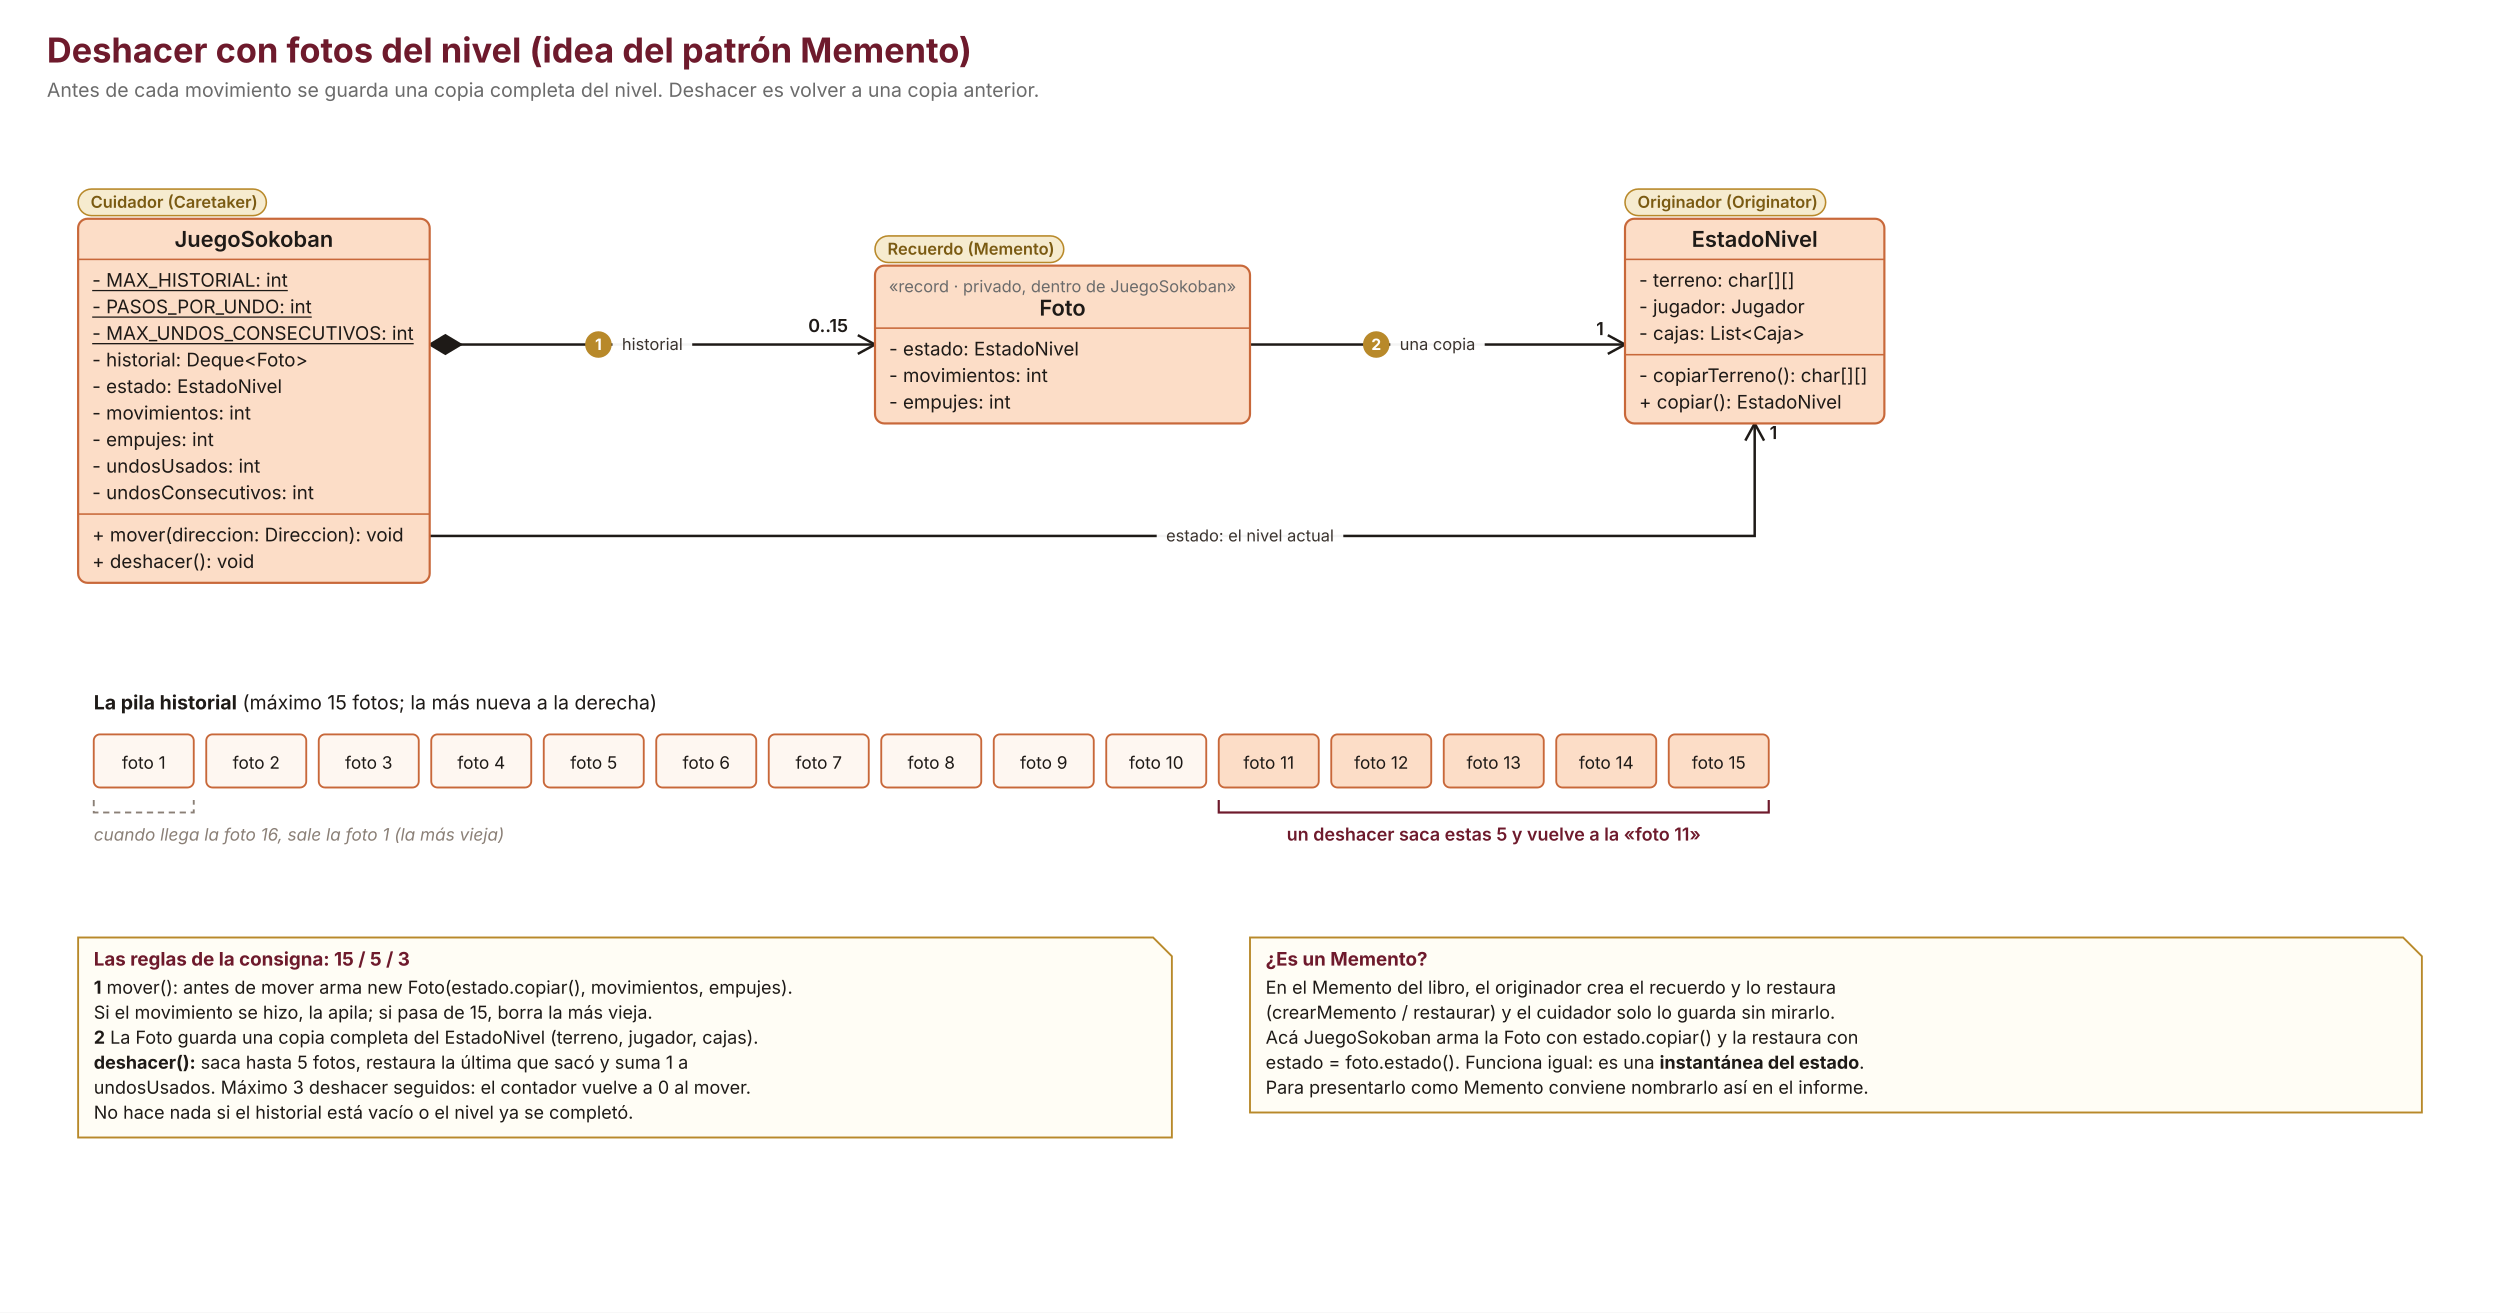
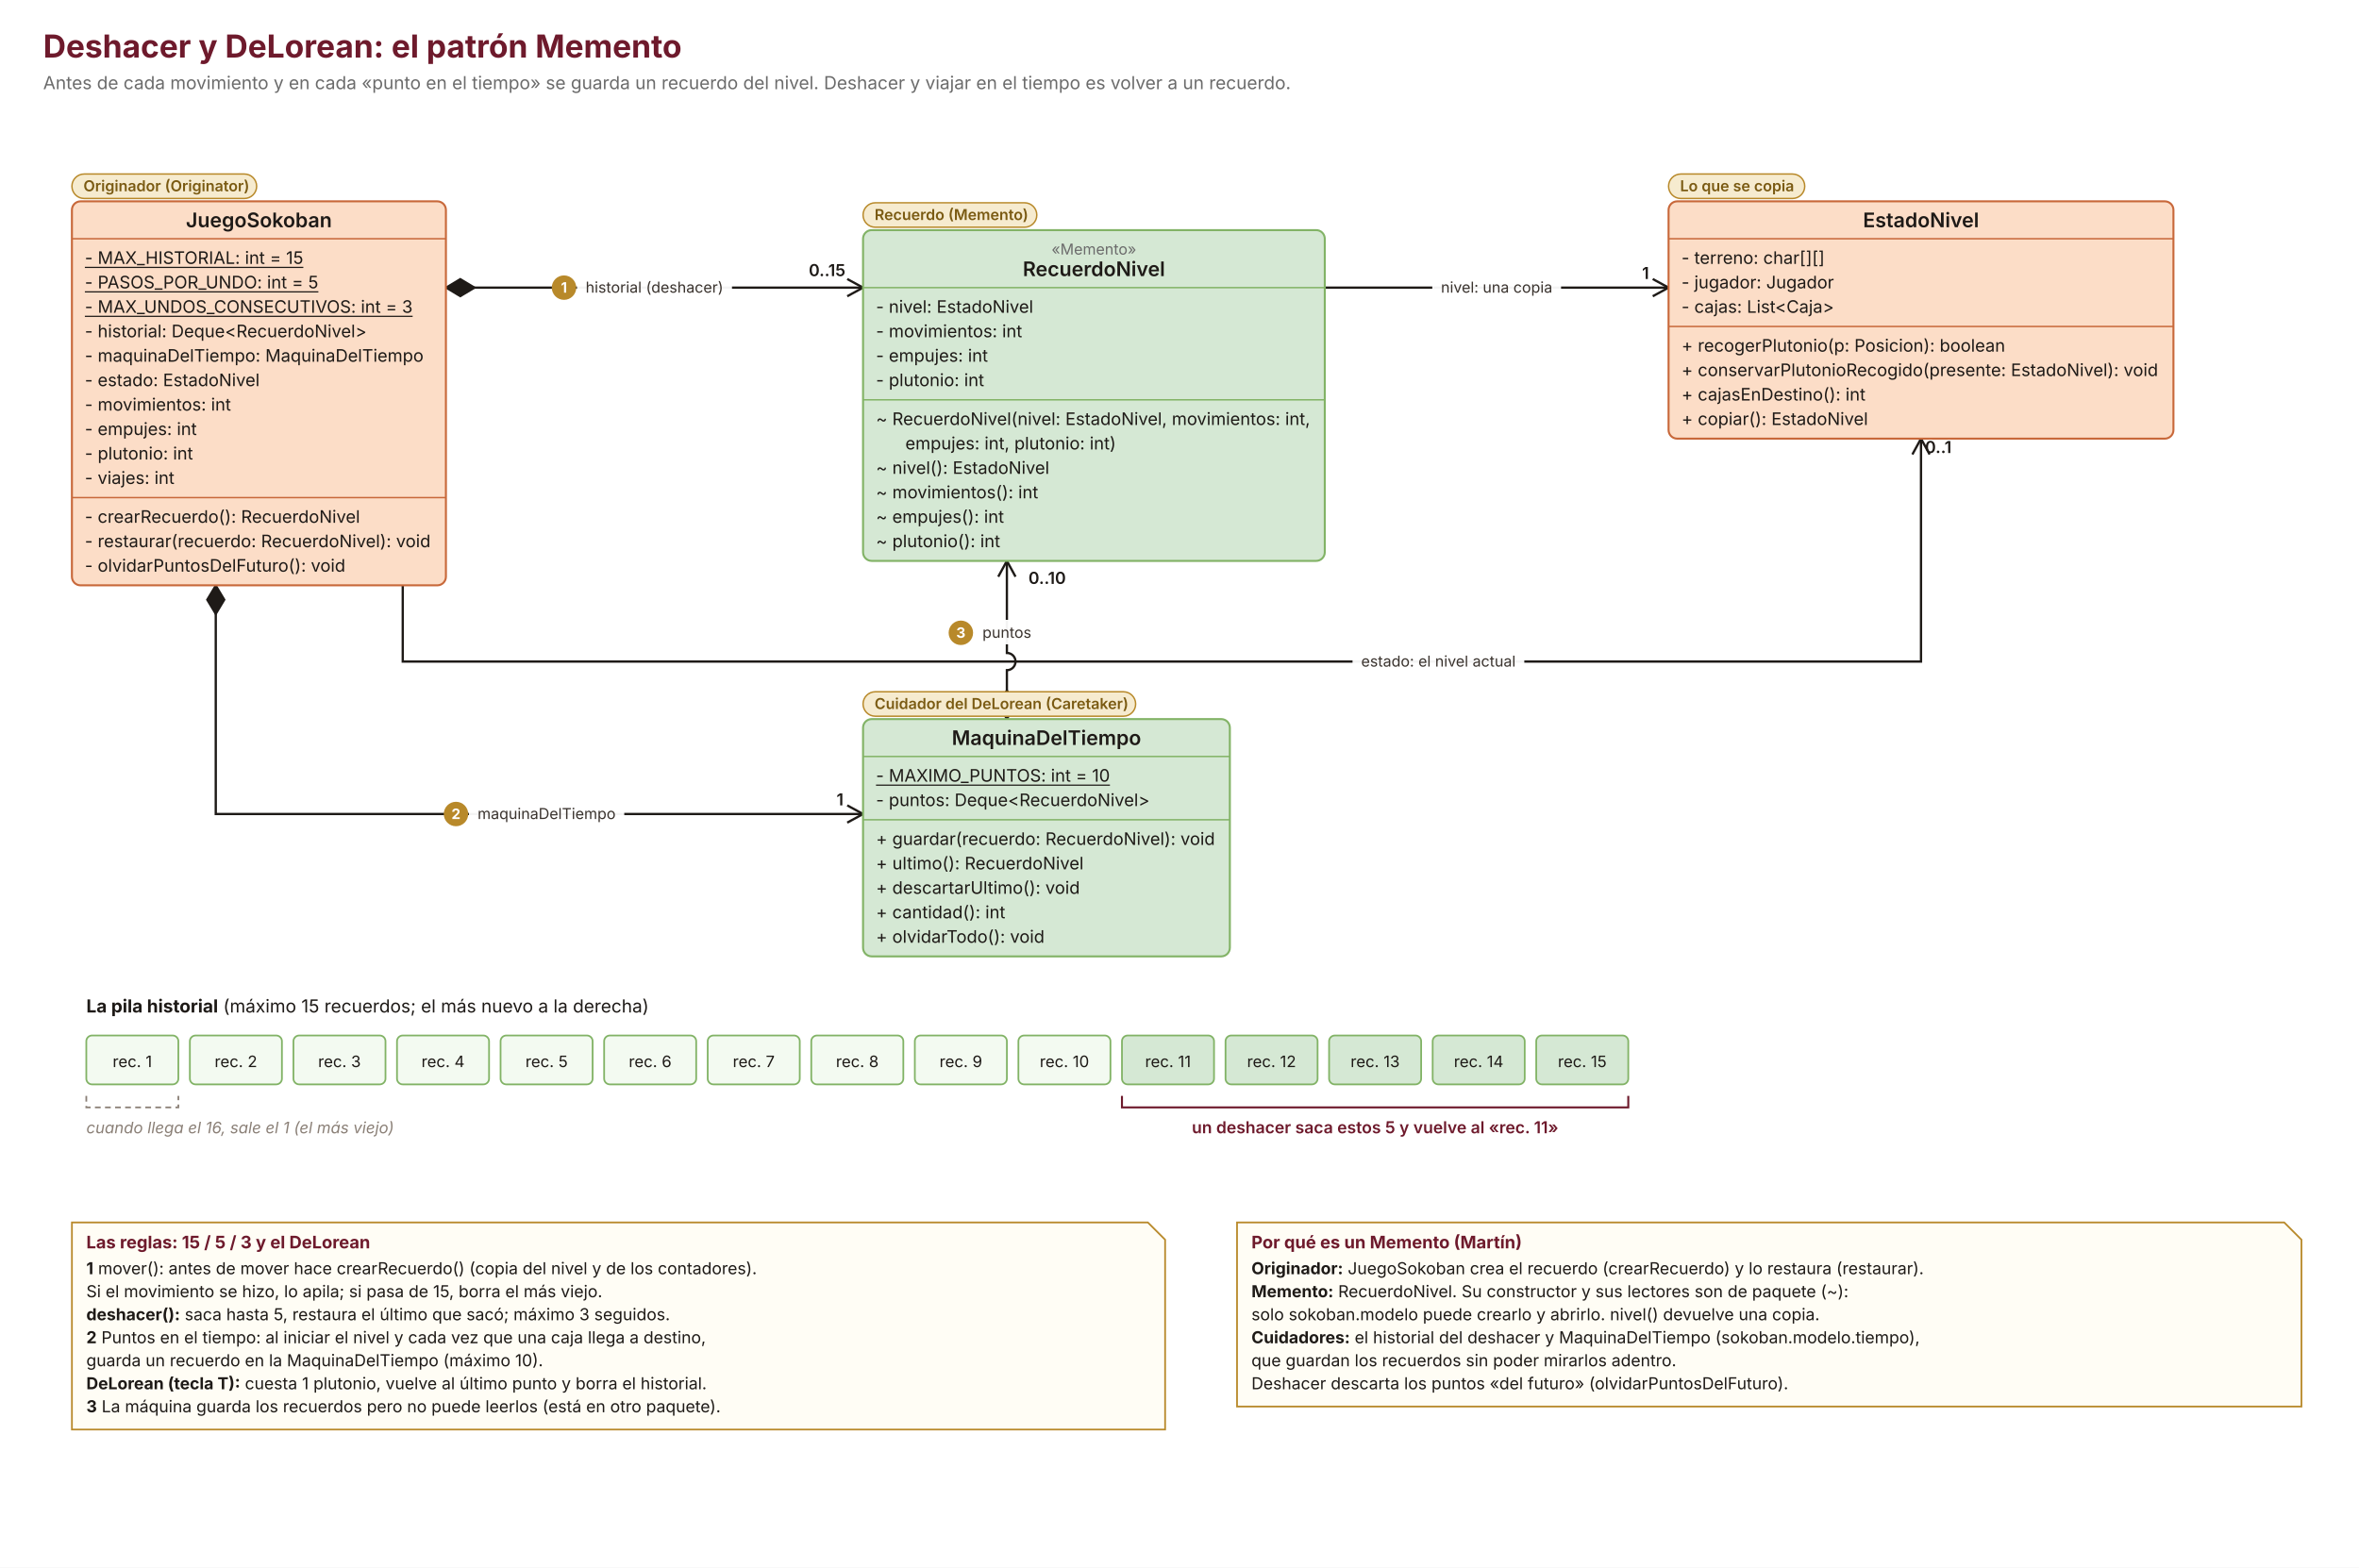
- <svg xmlns="http://www.w3.org/2000/svg" viewBox="0 0 1600 840" width="1600" height="840" font-family="Inter, Arial, sans-serif">
+ <svg xmlns="http://www.w3.org/2000/svg" viewBox="0 0 1640 1090" width="1640" height="1090" font-family="Inter, Arial, sans-serif">
  <style>text{white-space:pre}</style>
-   <rect width="1600" height="840" fill="#FFFFFF" />
-   <text x="30" y="40" font-size="22" font-weight="700" fill="#6E1A2C">Deshacer con fotos del nivel (idea del patrón Memento)</text>
-   <text x="30" y="62" font-size="12.5" fill="#6B6B6B">Antes de cada movimiento se guarda una copia completa del nivel. Deshacer es volver a una copia anterior.</text>
-   <path d="M 275.0 220.5 L 560.0 220.5" fill="none" stroke="#1E1A17" stroke-width="1.6" />
-   <polyline points="549.0,214.5 560.0,220.5 549.0,226.5" fill="none" stroke="#1E1A17" stroke-width="1.6" />
-   <polygon points="275.0,220.5 285.0,226.5 295.0,220.5 285.0,214.5" fill="#1E1A17" stroke="#1E1A17" stroke-width="1.4" />
-   <rect x="391.984" y="211.5" width="51.031" height="17" rx="4" fill="#FFFFFF" fill-opacity="0.95" />
-   <text x="417.5" y="224.0" font-size="10.5" text-anchor="middle" fill="#3A332E">historial</text>
-   <circle cx="382.984" cy="220.5" r="8.5" fill="#B8892A" />
-   <text x="382.984" y="224.0" font-size="10" font-weight="700" text-anchor="middle" fill="#FFFFFF">1</text>
-   <text x="530" y="212.5" font-size="11.5" font-weight="600" fill="#1E1A17" text-anchor="middle">0..15</text>
-   <path d="M 800.0 220.5 L 1040.0 220.5" fill="none" stroke="#1E1A17" stroke-width="1.6" />
-   <polyline points="1029.0,214.5 1040.0,220.5 1029.0,226.5" fill="none" stroke="#1E1A17" stroke-width="1.6" />
-   <rect x="889.797" y="211.5" width="60.406" height="17" rx="4" fill="#FFFFFF" fill-opacity="0.95" />
-   <text x="920.0" y="224.0" font-size="10.5" text-anchor="middle" fill="#3A332E">una copia</text>
-   <circle cx="880.797" cy="220.5" r="8.5" fill="#B8892A" />
-   <text x="880.797" y="224.0" font-size="10" font-weight="700" text-anchor="middle" fill="#FFFFFF">2</text>
-   <text x="1024" y="214.5" font-size="11.5" font-weight="600" fill="#1E1A17" text-anchor="middle">1</text>
-   <path d="M 275.0 343.0 L 1123.0 343.0 L 1123.0 271.0" fill="none" stroke="#1E1A17" stroke-width="1.6" />
-   <polyline points="1117.0,282.0 1123.0,271.0 1129.0,282.0" fill="none" stroke="#1E1A17" stroke-width="1.6" />
-   <rect x="740.289" y="334" width="119.422" height="17" rx="4" fill="#FFFFFF" fill-opacity="0.95" />
-   <text x="800" y="346.5" font-size="10.5" text-anchor="middle" fill="#3A332E">estado: el nivel actual</text>
-   <text x="1135.0" y="281" font-size="11.5" font-weight="600" fill="#1E1A17" text-anchor="middle">1</text>
+   <rect width="1640" height="1090" fill="#FFFFFF" />
+   <text x="30" y="40" font-size="22" font-weight="700" fill="#6E1A2C">Deshacer y DeLorean: el patrón Memento</text>
+   <text x="30" y="62" font-size="12.5" fill="#6B6B6B">Antes de cada movimiento y en cada «punto en el tiempo» se guarda un recuerdo del nivel. Deshacer y viajar en el tiempo es volver a un recuerdo.</text>
+   <path d="M 310.0 200.0 L 600.0 200.0" fill="none" stroke="#1E1A17" stroke-width="1.6" />
+   <polyline points="589.0,194.0 600.0,200.0 589.0,206.0" fill="none" stroke="#1E1A17" stroke-width="1.6" />
+   <polygon points="310.0,200.0 320.0,206.0 330.0,200.0 320.0,194.0" fill="#1E1A17" stroke="#1E1A17" stroke-width="1.4" />
+   <rect x="401.109" y="191.0" width="107.781" height="17" rx="4" fill="#FFFFFF" fill-opacity="0.95" />
+   <text x="455.0" y="203.5" font-size="10.5" text-anchor="middle" fill="#3A332E">historial (deshacer)</text>
+   <circle cx="392.109" cy="200.0" r="8.5" fill="#B8892A" />
+   <text x="392.109" y="203.5" font-size="10" font-weight="700" text-anchor="middle" fill="#FFFFFF">1</text>
+   <text x="575" y="192" font-size="11.5" font-weight="600" fill="#1E1A17" text-anchor="middle">0..15</text>
+   <path d="M 150.0 407.0 L 150.0 566.0 L 600.0 566.0" fill="none" stroke="#1E1A17" stroke-width="1.6" />
+   <polyline points="589.0,560.0 600.0,566.0 589.0,572.0" fill="none" stroke="#1E1A17" stroke-width="1.6" />
+   <polygon points="150.0,407.0 144.0,417.0 150.0,427.0 156.0,417.0" fill="#1E1A17" stroke="#1E1A17" stroke-width="1.4" />
+   <rect x="326.008" y="557.0" width="107.984" height="17" rx="4" fill="#FFFFFF" fill-opacity="0.95" />
+   <text x="380" y="569.5" font-size="10.5" text-anchor="middle" fill="#3A332E">maquinaDelTiempo</text>
+   <circle cx="317.008" cy="566.0" r="8.5" fill="#B8892A" />
+   <text x="317.008" y="569.5" font-size="10" font-weight="700" text-anchor="middle" fill="#FFFFFF">2</text>
+   <text x="584" y="560.0" font-size="11.5" font-weight="600" fill="#1E1A17" text-anchor="middle">1</text>
+   <path d="M 700.0 500.0 L 700.0 466.0 A 6 6 0 0 0 700.0 454.0 L 700.0 390.0" fill="none" stroke="#1E1A17" stroke-width="1.6" />
+   <polyline points="694.0,401.0 700.0,390.0 706.0,401.0" fill="none" stroke="#1E1A17" stroke-width="1.6" />
+   <polygon points="700.0,500.0 706.0,490.0 700.0,480.0 694.0,490.0" fill="#FFFFFF" stroke="#1E1A17" stroke-width="1.4" />
+   <rect x="677.0" y="431" width="46.0" height="17" rx="4" fill="#FFFFFF" fill-opacity="0.95" />
+   <text x="700" y="443.5" font-size="10.5" text-anchor="middle" fill="#3A332E">puntos</text>
+   <circle cx="668.0" cy="440" r="8.5" fill="#B8892A" />
+   <text x="668.0" y="443.5" font-size="10" font-weight="700" text-anchor="middle" fill="#FFFFFF">3</text>
+   <text x="728" y="406" font-size="11.5" font-weight="600" fill="#1E1A17" text-anchor="middle">0..10</text>
+   <path d="M 921.0 200.0 L 1160.0 200.0" fill="none" stroke="#1E1A17" stroke-width="1.6" />
+   <polyline points="1149.0,194.0 1160.0,200.0 1149.0,206.0" fill="none" stroke="#1E1A17" stroke-width="1.6" />
+   <rect x="995.742" y="191.0" width="89.516" height="17" rx="4" fill="#FFFFFF" fill-opacity="0.95" />
+   <text x="1040.5" y="203.5" font-size="10.5" text-anchor="middle" fill="#3A332E">nivel: una copia</text>
+   <text x="1144" y="194.0" font-size="11.5" font-weight="600" fill="#1E1A17" text-anchor="middle">1</text>
+   <path d="M 280.0 407.0 L 280.0 460.0 L 1335.5 460.0 L 1335.5 305.0" fill="none" stroke="#1E1A17" stroke-width="1.6" />
+   <polyline points="1329.5,316.0 1335.5,305.0 1341.5,316.0" fill="none" stroke="#1E1A17" stroke-width="1.6" />
+   <rect x="940.289" y="451" width="119.422" height="17" rx="4" fill="#FFFFFF" fill-opacity="0.95" />
+   <text x="1000" y="463.5" font-size="10.5" text-anchor="middle" fill="#3A332E">estado: el nivel actual</text>
+   <text x="1347.5" y="315" font-size="11.5" font-weight="600" fill="#1E1A17" text-anchor="middle">0..1</text>
  <g class="caja" id="JuegoSokoban">
-     <rect x="50" y="121" width="120.469" height="17" rx="8.5" fill="#F6EBCF" stroke="#B8892A" stroke-width="1" />
-     <text x="58" y="133" font-size="10.5" font-weight="600" fill="#7A5A12">Cuidador (Caretaker)</text>
-     <rect x="50" y="140" width="225" height="233" rx="6" fill="#FCDDC7" stroke="#C8683A" stroke-width="1.4" />
-     <text x="162.5" y="158" text-anchor="middle" font-size="14" font-weight="600" fill="#1E1A17">JuegoSokoban</text>
-     <line x1="50" y1="166" x2="275" y2="166" stroke="#C8683A" stroke-width="1" />
-     <text x="59.0" y="183.5" font-size="12" fill="#1E1A17" text-decoration="underline">- MAX_HISTORIAL: int</text>
-     <text x="59.0" y="200.5" font-size="12" fill="#1E1A17" text-decoration="underline">- PASOS_POR_UNDO: int</text>
-     <text x="59.0" y="217.5" font-size="12" fill="#1E1A17" text-decoration="underline">- MAX_UNDOS_CONSECUTIVOS: int</text>
-     <text x="59.0" y="234.5" font-size="12" fill="#1E1A17">- historial: Deque&lt;Foto&gt;</text>
-     <text x="59.0" y="251.5" font-size="12" fill="#1E1A17">- estado: EstadoNivel</text>
-     <text x="59.0" y="268.5" font-size="12" fill="#1E1A17">- movimientos: int</text>
-     <text x="59.0" y="285.5" font-size="12" fill="#1E1A17">- empujes: int</text>
-     <text x="59.0" y="302.5" font-size="12" fill="#1E1A17">- undosUsados: int</text>
-     <text x="59.0" y="319.5" font-size="12" fill="#1E1A17">- undosConsecutivos: int</text>
-     <line x1="50" y1="329" x2="275" y2="329" stroke="#C8683A" stroke-width="1" />
-     <text x="59.0" y="346.5" font-size="12" fill="#1E1A17">+ mover(direccion: Direccion): void</text>
-     <text x="59.0" y="363.5" font-size="12" fill="#1E1A17">+ deshacer(): void</text>
+     <rect x="50" y="121" width="128.422" height="17" rx="8.5" fill="#F6EBCF" stroke="#B8892A" stroke-width="1" />
+     <text x="58" y="133" font-size="10.5" font-weight="600" fill="#7A5A12">Originador (Originator)</text>
+     <rect x="50" y="140" width="260" height="267" rx="6" fill="#FCDDC7" stroke="#C8683A" stroke-width="1.4" />
+     <text x="180.0" y="158" text-anchor="middle" font-size="14" font-weight="600" fill="#1E1A17">JuegoSokoban</text>
+     <line x1="50" y1="166" x2="310" y2="166" stroke="#C8683A" stroke-width="1" />
+     <text x="59.0" y="183.5" font-size="12" fill="#1E1A17" text-decoration="underline">- MAX_HISTORIAL: int = 15</text>
+     <text x="59.0" y="200.5" font-size="12" fill="#1E1A17" text-decoration="underline">- PASOS_POR_UNDO: int = 5</text>
+     <text x="59.0" y="217.5" font-size="12" fill="#1E1A17" text-decoration="underline">- MAX_UNDOS_CONSECUTIVOS: int = 3</text>
+     <text x="59.0" y="234.5" font-size="12" fill="#1E1A17">- historial: Deque&lt;RecuerdoNivel&gt;</text>
+     <text x="59.0" y="251.5" font-size="12" fill="#1E1A17">- maquinaDelTiempo: MaquinaDelTiempo</text>
+     <text x="59.0" y="268.5" font-size="12" fill="#1E1A17">- estado: EstadoNivel</text>
+     <text x="59.0" y="285.5" font-size="12" fill="#1E1A17">- movimientos: int</text>
+     <text x="59.0" y="302.5" font-size="12" fill="#1E1A17">- empujes: int</text>
+     <text x="59.0" y="319.5" font-size="12" fill="#1E1A17">- plutonio: int</text>
+     <text x="59.0" y="336.5" font-size="12" fill="#1E1A17">- viajes: int</text>
+     <line x1="50" y1="346" x2="310" y2="346" stroke="#C8683A" stroke-width="1" />
+     <text x="59.0" y="363.5" font-size="12" fill="#1E1A17">- crearRecuerdo(): RecuerdoNivel</text>
+     <text x="59.0" y="380.5" font-size="12" fill="#1E1A17">- restaurar(recuerdo: RecuerdoNivel): void</text>
+     <text x="59.0" y="397.5" font-size="12" fill="#1E1A17">- olvidarPuntosDelFuturo(): void</text>
  </g>
-   <g class="caja" id="Foto">
-     <rect x="560" y="151" width="120.797" height="17" rx="8.5" fill="#F6EBCF" stroke="#B8892A" stroke-width="1" />
-     <text x="568" y="163" font-size="10.5" font-weight="600" fill="#7A5A12">Recuerdo (Memento)</text>
-     <rect x="560" y="170" width="240" height="101" rx="6" fill="#FCDDC7" stroke="#C8683A" stroke-width="1.4" />
-     <text x="680.0" y="187" text-anchor="middle" font-size="10.5" fill="#6B6B6B">«record · privado, dentro de JuegoSokoban»</text>
-     <text x="680.0" y="202" text-anchor="middle" font-size="14" font-weight="600" fill="#1E1A17">Foto</text>
-     <line x1="560" y1="210" x2="800" y2="210" stroke="#C8683A" stroke-width="1" />
-     <text x="569.0" y="227.5" font-size="12" fill="#1E1A17">- estado: EstadoNivel</text>
-     <text x="569.0" y="244.5" font-size="12" fill="#1E1A17">- movimientos: int</text>
-     <text x="569.0" y="261.5" font-size="12" fill="#1E1A17">- empujes: int</text>
+   <g class="caja" id="RecuerdoNivel">
+     <rect x="600" y="141" width="120.797" height="17" rx="8.5" fill="#F6EBCF" stroke="#B8892A" stroke-width="1" />
+     <text x="608" y="153" font-size="10.5" font-weight="600" fill="#7A5A12">Recuerdo (Memento)</text>
+     <rect x="600" y="160" width="321" height="230" rx="6" fill="#D5E8D4" stroke="#82B366" stroke-width="1.4" />
+     <text x="760.5" y="177" text-anchor="middle" font-size="10.5" fill="#6B6B6B">«Memento»</text>
+     <text x="760.5" y="192" text-anchor="middle" font-size="14" font-weight="600" fill="#1E1A17">RecuerdoNivel</text>
+     <line x1="600" y1="200" x2="921" y2="200" stroke="#82B366" stroke-width="1" />
+     <text x="609.0" y="217.5" font-size="12" fill="#1E1A17">- nivel: EstadoNivel</text>
+     <text x="609.0" y="234.5" font-size="12" fill="#1E1A17">- movimientos: int</text>
+     <text x="609.0" y="251.5" font-size="12" fill="#1E1A17">- empujes: int</text>
+     <text x="609.0" y="268.5" font-size="12" fill="#1E1A17">- plutonio: int</text>
+     <line x1="600" y1="278" x2="921" y2="278" stroke="#82B366" stroke-width="1" />
+     <text x="609.0" y="295.5" font-size="12" fill="#1E1A17">~ RecuerdoNivel(nivel: EstadoNivel, movimientos: int,</text>
+     <text x="629.4" y="312.5" font-size="12" fill="#1E1A17">empujes: int, plutonio: int)</text>
+     <text x="609.0" y="329.5" font-size="12" fill="#1E1A17">~ nivel(): EstadoNivel</text>
+     <text x="609.0" y="346.5" font-size="12" fill="#1E1A17">~ movimientos(): int</text>
+     <text x="609.0" y="363.5" font-size="12" fill="#1E1A17">~ empujes(): int</text>
+     <text x="609.0" y="380.5" font-size="12" fill="#1E1A17">~ plutonio(): int</text>
+   </g>
+   <g class="caja" id="MaquinaDelTiempo">
+     <rect x="600" y="481" width="189.516" height="17" rx="8.5" fill="#F6EBCF" stroke="#B8892A" stroke-width="1" />
+     <text x="608" y="493" font-size="10.5" font-weight="600" fill="#7A5A12">Cuidador del DeLorean (Caretaker)</text>
+     <rect x="600" y="500" width="255" height="165" rx="6" fill="#D5E8D4" stroke="#82B366" stroke-width="1.4" />
+     <text x="727.5" y="518" text-anchor="middle" font-size="14" font-weight="600" fill="#1E1A17">MaquinaDelTiempo</text>
+     <line x1="600" y1="526" x2="855" y2="526" stroke="#82B366" stroke-width="1" />
+     <text x="609.0" y="543.5" font-size="12" fill="#1E1A17" text-decoration="underline">- MAXIMO_PUNTOS: int = 10</text>
+     <text x="609.0" y="560.5" font-size="12" fill="#1E1A17">- puntos: Deque&lt;RecuerdoNivel&gt;</text>
+     <line x1="600" y1="570" x2="855" y2="570" stroke="#82B366" stroke-width="1" />
+     <text x="609.0" y="587.5" font-size="12" fill="#1E1A17">+ guardar(recuerdo: RecuerdoNivel): void</text>
+     <text x="609.0" y="604.5" font-size="12" fill="#1E1A17">+ ultimo(): RecuerdoNivel</text>
+     <text x="609.0" y="621.5" font-size="12" fill="#1E1A17">+ descartarUltimo(): void</text>
+     <text x="609.0" y="638.5" font-size="12" fill="#1E1A17">+ cantidad(): int</text>
+     <text x="609.0" y="655.5" font-size="12" fill="#1E1A17">+ olvidarTodo(): void</text>
  </g>
  <g class="caja" id="EstadoNivel">
-     <rect x="1040" y="121" width="128.422" height="17" rx="8.5" fill="#F6EBCF" stroke="#B8892A" stroke-width="1" />
-     <text x="1048" y="133" font-size="10.5" font-weight="600" fill="#7A5A12">Originador (Originator)</text>
-     <rect x="1040" y="140" width="166" height="131" rx="6" fill="#FCDDC7" stroke="#C8683A" stroke-width="1.4" />
-     <text x="1123.0" y="158" text-anchor="middle" font-size="14" font-weight="600" fill="#1E1A17">EstadoNivel</text>
-     <line x1="1040" y1="166" x2="1206" y2="166" stroke="#C8683A" stroke-width="1" />
-     <text x="1049.0" y="183.5" font-size="12" fill="#1E1A17">- terreno: char[][]</text>
-     <text x="1049.0" y="200.5" font-size="12" fill="#1E1A17">- jugador: Jugador</text>
-     <text x="1049.0" y="217.5" font-size="12" fill="#1E1A17">- cajas: List&lt;Caja&gt;</text>
-     <line x1="1040" y1="227" x2="1206" y2="227" stroke="#C8683A" stroke-width="1" />
-     <text x="1049.0" y="244.5" font-size="12" fill="#1E1A17">- copiarTerreno(): char[][]</text>
-     <text x="1049.0" y="261.5" font-size="12" fill="#1E1A17">+ copiar(): EstadoNivel</text>
+     <rect x="1160" y="121" width="94.672" height="17" rx="8.5" fill="#F6EBCF" stroke="#B8892A" stroke-width="1" />
+     <text x="1168" y="133" font-size="10.5" font-weight="600" fill="#7A5A12">Lo que se copia</text>
+     <rect x="1160" y="140" width="351" height="165" rx="6" fill="#FCDDC7" stroke="#C8683A" stroke-width="1.4" />
+     <text x="1335.5" y="158" text-anchor="middle" font-size="14" font-weight="600" fill="#1E1A17">EstadoNivel</text>
+     <line x1="1160" y1="166" x2="1511" y2="166" stroke="#C8683A" stroke-width="1" />
+     <text x="1169.0" y="183.5" font-size="12" fill="#1E1A17">- terreno: char[][]</text>
+     <text x="1169.0" y="200.5" font-size="12" fill="#1E1A17">- jugador: Jugador</text>
+     <text x="1169.0" y="217.5" font-size="12" fill="#1E1A17">- cajas: List&lt;Caja&gt;</text>
+     <line x1="1160" y1="227" x2="1511" y2="227" stroke="#C8683A" stroke-width="1" />
+     <text x="1169.0" y="244.5" font-size="12" fill="#1E1A17">+ recogerPlutonio(p: Posicion): boolean</text>
+     <text x="1169.0" y="261.5" font-size="12" fill="#1E1A17">+ conservarPlutonioRecogido(presente: EstadoNivel): void</text>
+     <text x="1169.0" y="278.5" font-size="12" fill="#1E1A17">+ cajasEnDestino(): int</text>
+     <text x="1169.0" y="295.5" font-size="12" fill="#1E1A17">+ copiar(): EstadoNivel</text>
  </g>
-   <text x="60" y="454" font-size="12.5" font-weight="400" fill="#1E1A17" text-anchor="start">
-     <tspan font-weight="700">La pila historial</tspan> (máximo 15 fotos; la más nueva a la derecha)</text>
-   <rect x="60" y="470" width="64" height="34" rx="4" fill="#FEF7F1" stroke="#C8683A" stroke-width="1.2" />
-   <text x="92.0" y="492" font-size="11" font-weight="400" fill="#1E1A17" text-anchor="middle">foto 1</text>
-   <rect x="132" y="470" width="64" height="34" rx="4" fill="#FEF7F1" stroke="#C8683A" stroke-width="1.2" />
-   <text x="164.0" y="492" font-size="11" font-weight="400" fill="#1E1A17" text-anchor="middle">foto 2</text>
-   <rect x="204" y="470" width="64" height="34" rx="4" fill="#FEF7F1" stroke="#C8683A" stroke-width="1.2" />
-   <text x="236.0" y="492" font-size="11" font-weight="400" fill="#1E1A17" text-anchor="middle">foto 3</text>
-   <rect x="276" y="470" width="64" height="34" rx="4" fill="#FEF7F1" stroke="#C8683A" stroke-width="1.2" />
-   <text x="308.0" y="492" font-size="11" font-weight="400" fill="#1E1A17" text-anchor="middle">foto 4</text>
-   <rect x="348" y="470" width="64" height="34" rx="4" fill="#FEF7F1" stroke="#C8683A" stroke-width="1.2" />
-   <text x="380.0" y="492" font-size="11" font-weight="400" fill="#1E1A17" text-anchor="middle">foto 5</text>
-   <rect x="420" y="470" width="64" height="34" rx="4" fill="#FEF7F1" stroke="#C8683A" stroke-width="1.2" />
-   <text x="452.0" y="492" font-size="11" font-weight="400" fill="#1E1A17" text-anchor="middle">foto 6</text>
-   <rect x="492" y="470" width="64" height="34" rx="4" fill="#FEF7F1" stroke="#C8683A" stroke-width="1.2" />
-   <text x="524.0" y="492" font-size="11" font-weight="400" fill="#1E1A17" text-anchor="middle">foto 7</text>
-   <rect x="564" y="470" width="64" height="34" rx="4" fill="#FEF7F1" stroke="#C8683A" stroke-width="1.2" />
-   <text x="596.0" y="492" font-size="11" font-weight="400" fill="#1E1A17" text-anchor="middle">foto 8</text>
-   <rect x="636" y="470" width="64" height="34" rx="4" fill="#FEF7F1" stroke="#C8683A" stroke-width="1.2" />
-   <text x="668.0" y="492" font-size="11" font-weight="400" fill="#1E1A17" text-anchor="middle">foto 9</text>
-   <rect x="708" y="470" width="64" height="34" rx="4" fill="#FEF7F1" stroke="#C8683A" stroke-width="1.2" />
-   <text x="740.0" y="492" font-size="11" font-weight="400" fill="#1E1A17" text-anchor="middle">foto 10</text>
-   <rect x="780" y="470" width="64" height="34" rx="4" fill="#FCDDC7" stroke="#C8683A" stroke-width="1.2" />
-   <text x="812.0" y="492" font-size="11" font-weight="400" fill="#1E1A17" text-anchor="middle">foto 11</text>
-   <rect x="852" y="470" width="64" height="34" rx="4" fill="#FCDDC7" stroke="#C8683A" stroke-width="1.2" />
-   <text x="884.0" y="492" font-size="11" font-weight="400" fill="#1E1A17" text-anchor="middle">foto 12</text>
-   <rect x="924" y="470" width="64" height="34" rx="4" fill="#FCDDC7" stroke="#C8683A" stroke-width="1.2" />
-   <text x="956.0" y="492" font-size="11" font-weight="400" fill="#1E1A17" text-anchor="middle">foto 13</text>
-   <rect x="996" y="470" width="64" height="34" rx="4" fill="#FCDDC7" stroke="#C8683A" stroke-width="1.2" />
-   <text x="1028.0" y="492" font-size="11" font-weight="400" fill="#1E1A17" text-anchor="middle">foto 14</text>
-   <rect x="1068" y="470" width="64" height="34" rx="4" fill="#FCDDC7" stroke="#C8683A" stroke-width="1.2" />
-   <text x="1100.0" y="492" font-size="11" font-weight="400" fill="#1E1A17" text-anchor="middle">foto 15</text>
-   <path d="M 780 512 L 780 520 L 1132 520 L 1132 512" fill="none" stroke="#6E1A2C" stroke-width="1.4" />
-   <text x="956.0" y="538" font-size="11.5" font-weight="600" fill="#6E1A2C" text-anchor="middle">un deshacer saca estas 5 y vuelve a la «foto 11»</text>
-   <path d="M 60 512 L 60 520 L 124 520 L 124 512" fill="none" stroke="#8A7F76" stroke-width="1.2" stroke-dasharray="4 3" />
-   <text x="60" y="538" font-size="11" font-weight="400" fill="#8A7F76" text-anchor="start" font-style="italic">cuando llega la foto 16, sale la foto 1 (la más vieja)</text>
-   <path d="M 50 600 L 738 600 L 750 612 L 750 728 L 50 728 Z" fill="#FFFDF5" stroke="#B8892A" stroke-width="1.2" />
-   <text x="60" y="618" font-size="12" font-weight="700" fill="#6E1A2C">Las reglas de la consigna: 15 / 5 / 3</text>
-   <text x="60" y="636" font-size="11.5" fill="#1E1A17">
-     <tspan font-weight="700">1</tspan> mover(): antes de mover arma new Foto(estado.copiar(), movimientos, empujes).</text>
-   <text x="60" y="652" font-size="11.5" fill="#1E1A17">     Si el movimiento se hizo, la apila; si pasa de 15, borra la más vieja.</text>
-   <text x="60" y="668" font-size="11.5" fill="#1E1A17">
-     <tspan font-weight="700">2</tspan> La Foto guarda una copia completa del EstadoNivel (terreno, jugador, cajas).</text>
-   <text x="60" y="684" font-size="11.5" fill="#1E1A17">
-     <tspan font-weight="700">deshacer():</tspan> saca hasta 5 fotos, restaura la última que sacó y suma 1 a</text>
-   <text x="60" y="700" font-size="11.5" fill="#1E1A17">     undosUsados. Máximo 3 deshacer seguidos: el contador vuelve a 0 al mover.</text>
-   <text x="60" y="716" font-size="11.5" fill="#1E1A17">No hace nada si el historial está vacío o el nivel ya se completó.</text>
-   <path d="M 800 600 L 1538 600 L 1550 612 L 1550 712 L 800 712 Z" fill="#FFFDF5" stroke="#B8892A" stroke-width="1.2" />
-   <text x="810" y="618" font-size="12" font-weight="700" fill="#6E1A2C">¿Es un Memento?</text>
-   <text x="810" y="636" font-size="11.5" fill="#1E1A17">En el Memento del libro, el originador crea el recuerdo y lo restaura</text>
-   <text x="810" y="652" font-size="11.5" fill="#1E1A17">(crearMemento / restaurar) y el cuidador solo lo guarda sin mirarlo.</text>
-   <text x="810" y="668" font-size="11.5" fill="#1E1A17">Acá JuegoSokoban arma la Foto con estado.copiar() y la restaura con</text>
-   <text x="810" y="684" font-size="11.5" fill="#1E1A17">estado = foto.estado(). Funciona igual: es una <tspan font-weight="700">instantánea del estado</tspan>.</text>
-   <text x="810" y="700" font-size="11.5" fill="#1E1A17">Para presentarlo como Memento conviene nombrarlo así en el informe.</text>
+   <text x="60" y="704" font-size="12.5" font-weight="400" fill="#1E1A17" text-anchor="start">
+     <tspan font-weight="700">La pila historial</tspan> (máximo 15 recuerdos; el más nuevo a la derecha)</text>
+   <rect x="60" y="720" width="64" height="34" rx="4" fill="#F3FAF1" stroke="#82B366" stroke-width="1.2" />
+   <text x="92.0" y="742" font-size="11" font-weight="400" fill="#1E1A17" text-anchor="middle">rec. 1</text>
+   <rect x="132" y="720" width="64" height="34" rx="4" fill="#F3FAF1" stroke="#82B366" stroke-width="1.2" />
+   <text x="164.0" y="742" font-size="11" font-weight="400" fill="#1E1A17" text-anchor="middle">rec. 2</text>
+   <rect x="204" y="720" width="64" height="34" rx="4" fill="#F3FAF1" stroke="#82B366" stroke-width="1.2" />
+   <text x="236.0" y="742" font-size="11" font-weight="400" fill="#1E1A17" text-anchor="middle">rec. 3</text>
+   <rect x="276" y="720" width="64" height="34" rx="4" fill="#F3FAF1" stroke="#82B366" stroke-width="1.2" />
+   <text x="308.0" y="742" font-size="11" font-weight="400" fill="#1E1A17" text-anchor="middle">rec. 4</text>
+   <rect x="348" y="720" width="64" height="34" rx="4" fill="#F3FAF1" stroke="#82B366" stroke-width="1.2" />
+   <text x="380.0" y="742" font-size="11" font-weight="400" fill="#1E1A17" text-anchor="middle">rec. 5</text>
+   <rect x="420" y="720" width="64" height="34" rx="4" fill="#F3FAF1" stroke="#82B366" stroke-width="1.2" />
+   <text x="452.0" y="742" font-size="11" font-weight="400" fill="#1E1A17" text-anchor="middle">rec. 6</text>
+   <rect x="492" y="720" width="64" height="34" rx="4" fill="#F3FAF1" stroke="#82B366" stroke-width="1.2" />
+   <text x="524.0" y="742" font-size="11" font-weight="400" fill="#1E1A17" text-anchor="middle">rec. 7</text>
+   <rect x="564" y="720" width="64" height="34" rx="4" fill="#F3FAF1" stroke="#82B366" stroke-width="1.2" />
+   <text x="596.0" y="742" font-size="11" font-weight="400" fill="#1E1A17" text-anchor="middle">rec. 8</text>
+   <rect x="636" y="720" width="64" height="34" rx="4" fill="#F3FAF1" stroke="#82B366" stroke-width="1.2" />
+   <text x="668.0" y="742" font-size="11" font-weight="400" fill="#1E1A17" text-anchor="middle">rec. 9</text>
+   <rect x="708" y="720" width="64" height="34" rx="4" fill="#F3FAF1" stroke="#82B366" stroke-width="1.2" />
+   <text x="740.0" y="742" font-size="11" font-weight="400" fill="#1E1A17" text-anchor="middle">rec. 10</text>
+   <rect x="780" y="720" width="64" height="34" rx="4" fill="#D5E8D4" stroke="#82B366" stroke-width="1.2" />
+   <text x="812.0" y="742" font-size="11" font-weight="400" fill="#1E1A17" text-anchor="middle">rec. 11</text>
+   <rect x="852" y="720" width="64" height="34" rx="4" fill="#D5E8D4" stroke="#82B366" stroke-width="1.2" />
+   <text x="884.0" y="742" font-size="11" font-weight="400" fill="#1E1A17" text-anchor="middle">rec. 12</text>
+   <rect x="924" y="720" width="64" height="34" rx="4" fill="#D5E8D4" stroke="#82B366" stroke-width="1.2" />
+   <text x="956.0" y="742" font-size="11" font-weight="400" fill="#1E1A17" text-anchor="middle">rec. 13</text>
+   <rect x="996" y="720" width="64" height="34" rx="4" fill="#D5E8D4" stroke="#82B366" stroke-width="1.2" />
+   <text x="1028.0" y="742" font-size="11" font-weight="400" fill="#1E1A17" text-anchor="middle">rec. 14</text>
+   <rect x="1068" y="720" width="64" height="34" rx="4" fill="#D5E8D4" stroke="#82B366" stroke-width="1.2" />
+   <text x="1100.0" y="742" font-size="11" font-weight="400" fill="#1E1A17" text-anchor="middle">rec. 15</text>
+   <path d="M 780 762 L 780 770 L 1132 770 L 1132 762" fill="none" stroke="#6E1A2C" stroke-width="1.4" />
+   <text x="956.0" y="788" font-size="11.5" font-weight="600" fill="#6E1A2C" text-anchor="middle">un deshacer saca estos 5 y vuelve al «rec. 11»</text>
+   <path d="M 60 762 L 60 770 L 124 770 L 124 762" fill="none" stroke="#8A7F76" stroke-width="1.2" stroke-dasharray="4 3" />
+   <text x="60" y="788" font-size="11" font-weight="400" fill="#8A7F76" text-anchor="start" font-style="italic">cuando llega el 16, sale el 1 (el más viejo)</text>
+   <path d="M 50 850 L 798 850 L 810 862 L 810 994 L 50 994 Z" fill="#FFFDF5" stroke="#B8892A" stroke-width="1.2" />
+   <text x="60" y="868" font-size="12" font-weight="700" fill="#6E1A2C">Las reglas: 15 / 5 / 3 y el DeLorean</text>
+   <text x="60" y="886" font-size="11.5" fill="#1E1A17">
+     <tspan font-weight="700">1</tspan> mover(): antes de mover hace crearRecuerdo() (copia del nivel y de los contadores).</text>
+   <text x="60" y="902" font-size="11.5" fill="#1E1A17">     Si el movimiento se hizo, lo apila; si pasa de 15, borra el más viejo.</text>
+   <text x="60" y="918" font-size="11.5" fill="#1E1A17">
+     <tspan font-weight="700">deshacer():</tspan> saca hasta 5, restaura el último que sacó; máximo 3 seguidos.</text>
+   <text x="60" y="934" font-size="11.5" fill="#1E1A17">
+     <tspan font-weight="700">2</tspan> Puntos en el tiempo: al iniciar el nivel y cada vez que una caja llega a destino,</text>
+   <text x="60" y="950" font-size="11.5" fill="#1E1A17">     guarda un recuerdo en la MaquinaDelTiempo (máximo 10).</text>
+   <text x="60" y="966" font-size="11.5" fill="#1E1A17">
+     <tspan font-weight="700">DeLorean (tecla T):</tspan> cuesta 1 plutonio, vuelve al último punto y borra el historial.</text>
+   <text x="60" y="982" font-size="11.5" fill="#1E1A17">
+     <tspan font-weight="700">3</tspan> La máquina guarda los recuerdos pero no puede leerlos (está en otro paquete).</text>
+   <path d="M 860 850 L 1588 850 L 1600 862 L 1600 978 L 860 978 Z" fill="#FFFDF5" stroke="#B8892A" stroke-width="1.2" />
+   <text x="870" y="868" font-size="12" font-weight="700" fill="#6E1A2C">Por qué es un Memento (Martín)</text>
+   <text x="870" y="886" font-size="11.5" fill="#1E1A17">
+     <tspan font-weight="700">Originador:</tspan> JuegoSokoban crea el recuerdo (crearRecuerdo) y lo restaura (restaurar).</text>
+   <text x="870" y="902" font-size="11.5" fill="#1E1A17">
+     <tspan font-weight="700">Memento:</tspan> RecuerdoNivel. Su constructor y sus lectores son de paquete (~):</text>
+   <text x="870" y="918" font-size="11.5" fill="#1E1A17">     solo sokoban.modelo puede crearlo y abrirlo. nivel() devuelve una copia.</text>
+   <text x="870" y="934" font-size="11.5" fill="#1E1A17">
+     <tspan font-weight="700">Cuidadores:</tspan> el historial del deshacer y MaquinaDelTiempo (sokoban.modelo.tiempo),</text>
+   <text x="870" y="950" font-size="11.5" fill="#1E1A17">     que guardan los recuerdos sin poder mirarlos adentro.</text>
+   <text x="870" y="966" font-size="11.5" fill="#1E1A17">Deshacer descarta los puntos «del futuro» (olvidarPuntosDelFuturo).</text>
</svg>
